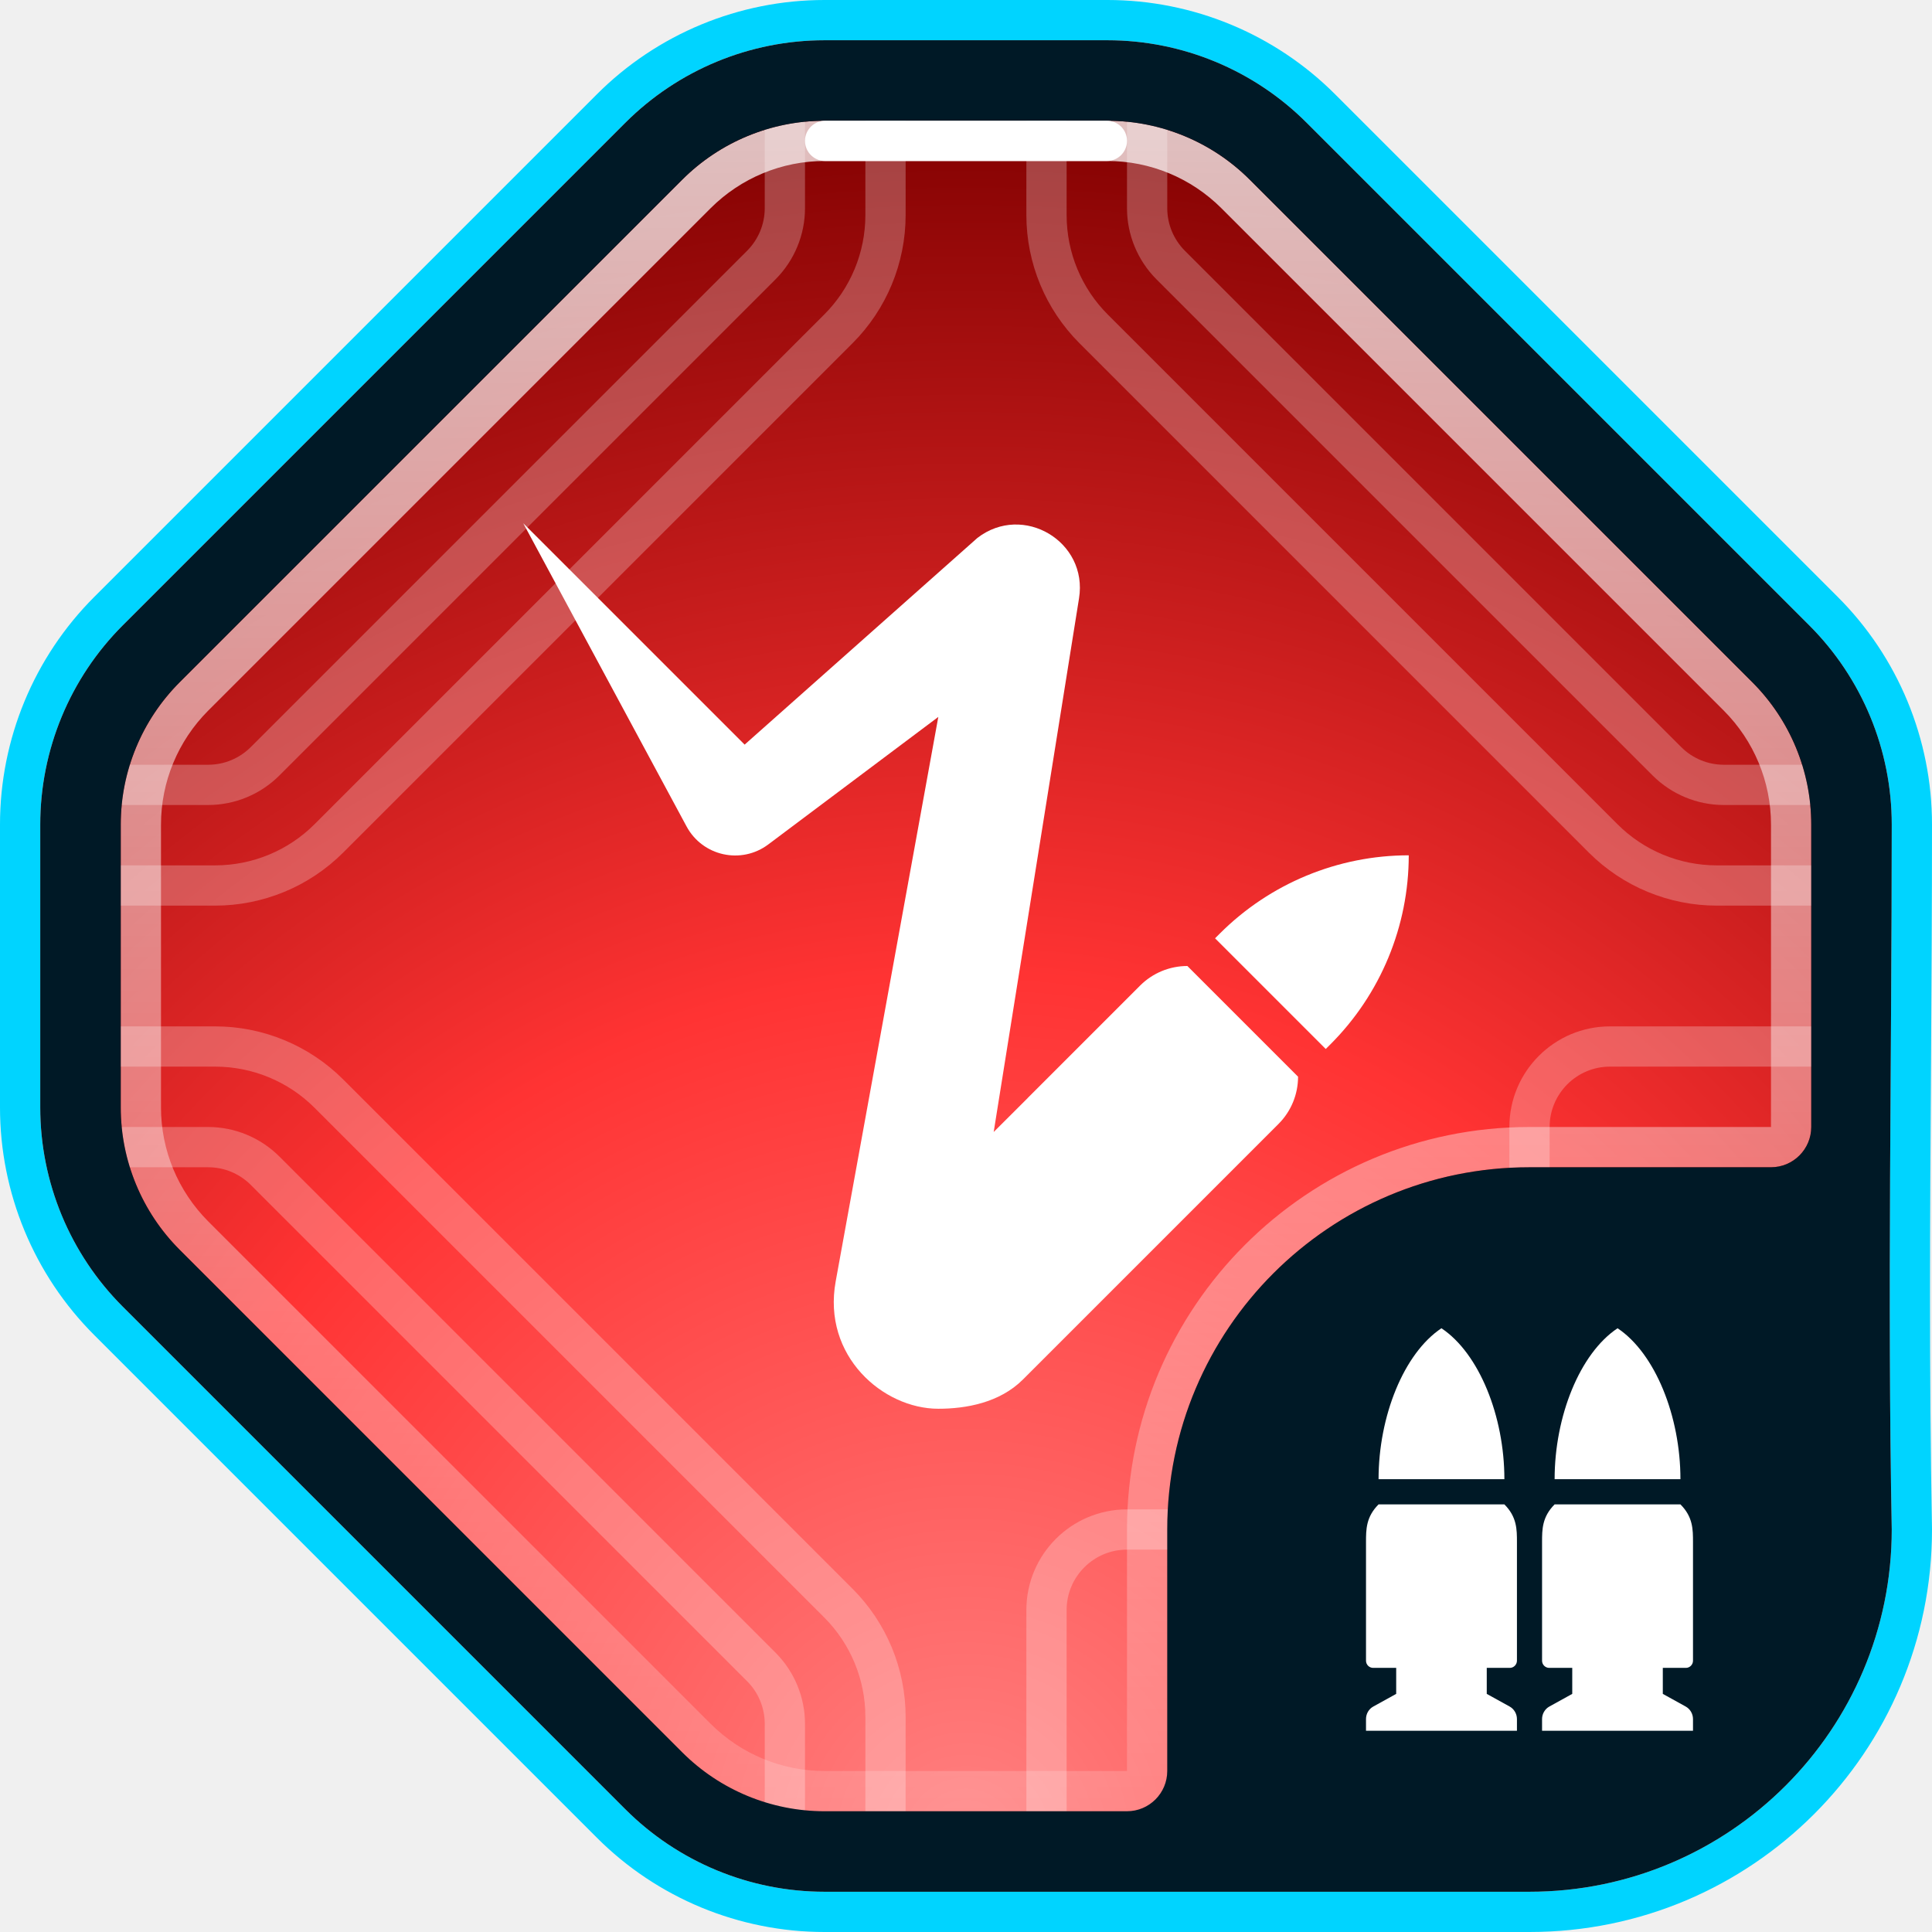
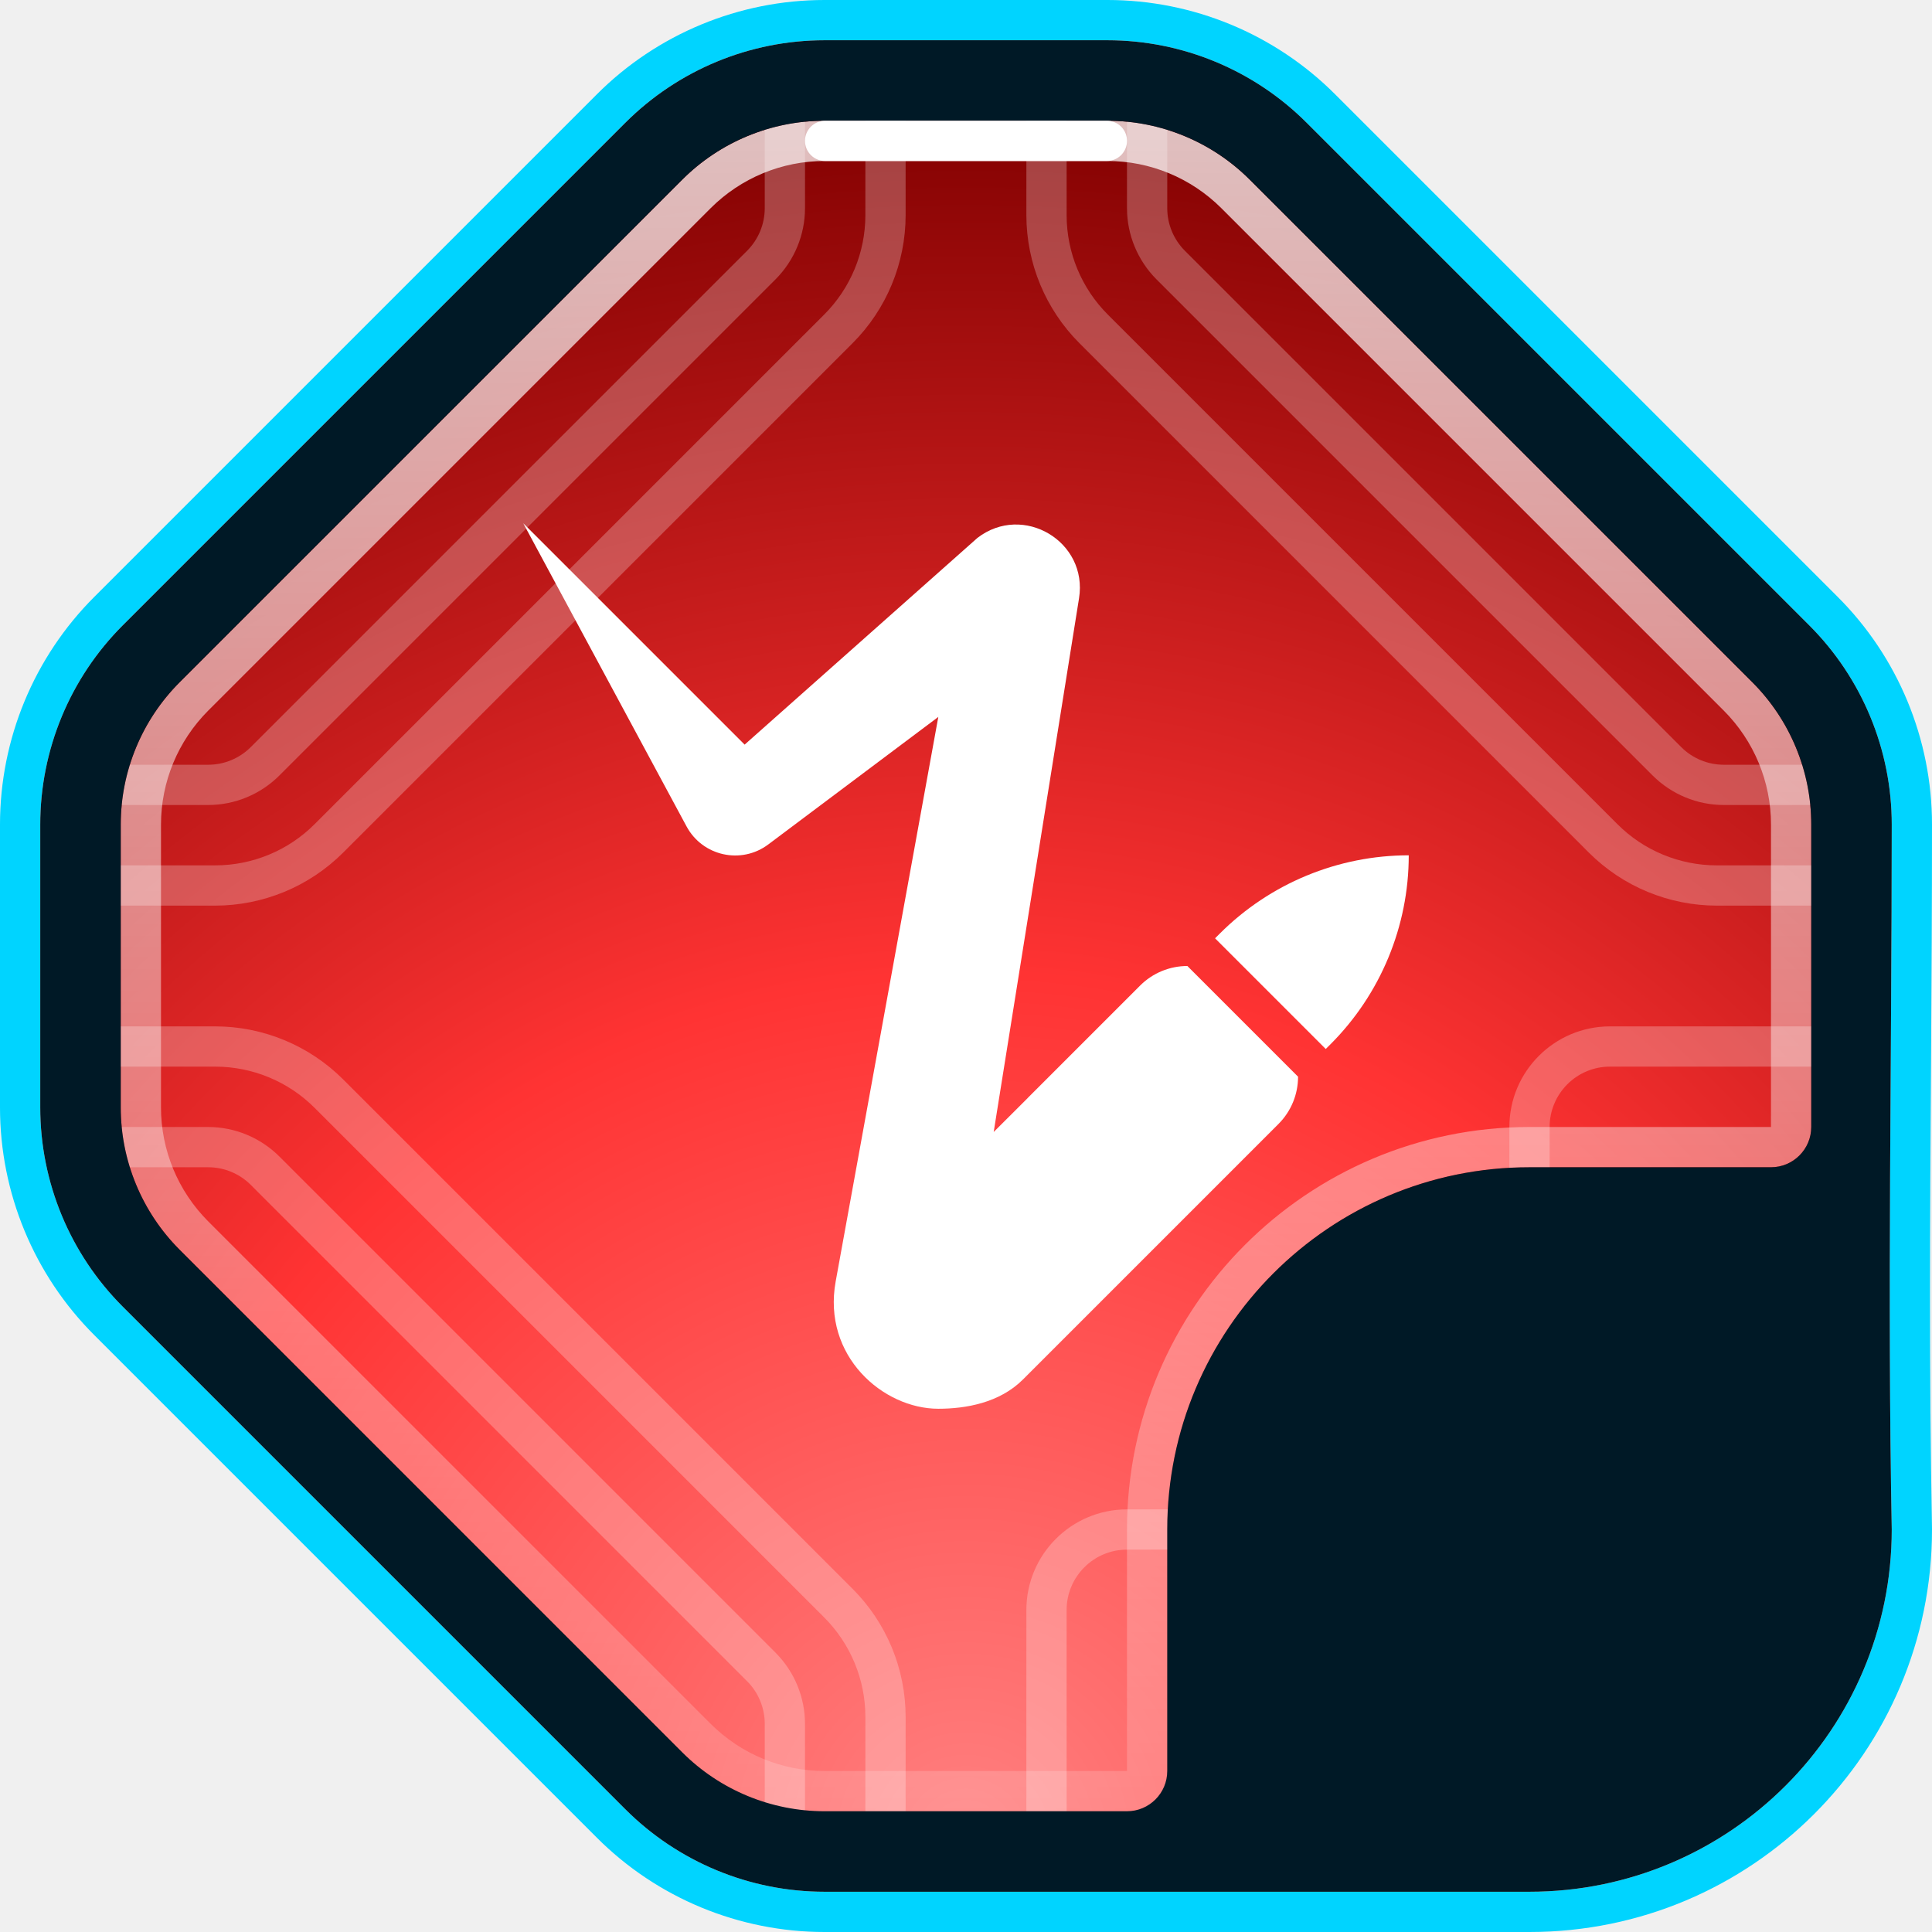
<svg xmlns="http://www.w3.org/2000/svg" width="24" height="24" viewBox="0 0 24 24" fill="none">
  <path fill-rule="evenodd" clip-rule="evenodd" d="M24 19C24 21.761 21.761 24 19 24H10.243C9.182 24 8.164 23.579 7.414 22.828L1.172 16.586C0.421 15.836 0 14.818 0 13.757V10.243C0 9.182 0.421 8.164 1.172 7.414L7.414 1.172C8.164 0.421 9.182 0 10.243 0H13.757C14.818 0 15.836 0.421 16.586 1.172L22.828 7.414C23.579 8.164 24 9.182 24 10.243C24 11.222 23.994 12.198 23.988 13.173C23.975 15.116 23.963 17.052 24 18.991L24 19ZM23.5 19C23.463 17.055 23.475 15.108 23.488 13.161C23.494 12.188 23.5 11.215 23.5 10.243C23.5 9.314 23.131 8.424 22.475 7.768L16.232 1.525C15.576 0.869 14.686 0.5 13.757 0.5H10.243C9.314 0.5 8.424 0.869 7.768 1.525L1.525 7.768C0.869 8.424 0.5 9.314 0.5 10.243V13.757C0.5 14.686 0.869 15.576 1.525 16.232L7.768 22.475C8.424 23.131 9.314 23.5 10.243 23.5H19C21.485 23.5 23.5 21.485 23.5 19Z" fill="#00D4FF" />
  <path d="M8.121 1.879L1.879 8.121C1.316 8.684 1 9.447 1 10.243V13.757C1 14.553 1.316 15.316 1.879 15.879L8.121 22.121C8.684 22.684 9.447 23 10.243 23H13.757C14.553 23 15.316 22.684 15.879 22.121L22.121 15.879C22.684 15.316 23 14.553 23 13.757V10.243C23 9.447 22.684 8.684 22.121 8.121L15.879 1.879C15.316 1.316 14.553 1 13.757 1H10.243C9.447 1 8.684 1.316 8.121 1.879Z" fill="url(#paint0_radial_37053_82457)" />
  <path fill-rule="evenodd" clip-rule="evenodd" d="M10 1V2.586C10 2.917 9.868 3.235 9.634 3.47L3.47 9.634C3.235 9.868 2.917 10 2.586 10H1V9.5H2.586C2.785 9.5 2.975 9.421 3.116 9.28L9.28 3.116C9.421 2.975 9.5 2.785 9.5 2.586V1H10ZM14 1V2.586C14 2.917 14.132 3.235 14.366 3.47L20.53 9.634C20.765 9.868 21.083 10 21.414 10H23V9.5H21.414C21.215 9.5 21.024 9.421 20.884 9.28L14.72 3.116C14.579 2.975 14.5 2.785 14.5 2.586V1H14ZM10 21.414V23H9.5V21.414C9.5 21.215 9.421 21.024 9.28 20.884L3.116 14.72C2.975 14.579 2.785 14.5 2.586 14.5H1V14H2.586C2.917 14 3.235 14.132 3.47 14.366L9.634 20.53C9.868 20.765 10 21.083 10 21.414ZM11.25 1V2.672C11.25 3.268 11.013 3.841 10.591 4.263L4.263 10.591C3.841 11.013 3.268 11.25 2.672 11.25H1V10.75H2.672C3.136 10.75 3.581 10.566 3.909 10.237L10.237 3.909C10.566 3.581 10.75 3.136 10.75 2.672V1H11.25ZM12.75 2.672V1H13.25V2.672C13.25 3.136 13.434 3.581 13.763 3.909L20.091 10.237C20.419 10.566 20.864 10.75 21.328 10.75H23V11.25H21.328C20.732 11.25 20.159 11.013 19.737 10.591L13.409 4.263C12.987 3.841 12.75 3.268 12.75 2.672ZM11.25 23V21.328C11.25 20.732 11.013 20.159 10.591 19.737L4.263 13.409C3.841 12.987 3.268 12.75 2.672 12.75H1V13.25H2.672C3.136 13.25 3.581 13.434 3.909 13.763L10.237 20.091C10.566 20.419 10.75 20.864 10.75 21.328V23H11.25ZM12.75 20V23H13.25V20C13.25 19.586 13.586 19.25 14 19.25H15V18.75H14C13.31 18.75 12.75 19.31 12.75 20ZM20 12.75C19.31 12.75 18.75 13.31 18.75 14V15H19.25V14C19.25 13.586 19.586 13.25 20 13.25H23V12.75H20Z" fill="white" fill-opacity="0.25" />
  <path fill-rule="evenodd" clip-rule="evenodd" d="M10.243 2C9.712 2 9.204 2.211 8.828 2.586L2.586 8.828C2.211 9.204 2 9.712 2 10.243V13.757C2 14.288 2.211 14.796 2.586 15.172L8.828 21.414C9.204 21.789 9.712 22 10.243 22H14V19C14 16.239 16.239 14 19 14H22V10.243C22 9.712 21.789 9.204 21.414 8.828L15.172 2.586C14.796 2.211 14.288 2 13.757 2H10.243ZM10.243 1.5C9.58 1.5 8.944 1.763 8.475 2.232L2.232 8.475C1.763 8.944 1.5 9.58 1.5 10.243V13.757C1.5 14.42 1.763 15.056 2.232 15.525L8.475 21.768C8.944 22.237 9.58 22.5 10.243 22.5H14C14.276 22.5 14.5 22.276 14.5 22V19C14.5 16.515 16.515 14.5 19 14.5H22C22.276 14.5 22.5 14.276 22.5 14V10.243C22.5 9.58 22.237 8.944 21.768 8.475L15.525 2.232C15.056 1.763 14.42 1.5 13.757 1.5H10.243Z" fill="url(#paint1_linear_37053_82457)" />
  <path d="M12.706 17.138L15.882 13.962C16.038 13.806 16.125 13.595 16.125 13.375L14.75 12C14.53 12 14.319 12.087 14.163 12.243L12.768 13.638L12.765 13.642L12.344 14.062L13.404 7.433C13.518 6.727 12.709 6.246 12.142 6.682L9.25 9.25L6.5 6.5L8.528 10.265C8.727 10.636 9.209 10.742 9.545 10.489L11.656 8.906L10.381 15.919C10.213 16.844 10.969 17.5 11.656 17.5C12 17.5 12.417 17.426 12.706 17.138Z" fill="white" />
  <path d="M15.094 11.656L15.153 11.597C15.775 10.975 16.62 10.625 17.5 10.625C17.5 11.505 17.15 12.35 16.528 12.972L16.469 13.031L15.094 11.656Z" fill="white" />
  <path fill-rule="evenodd" clip-rule="evenodd" d="M10.243 23.5C9.314 23.5 8.424 23.131 7.768 22.475L1.525 16.232C0.869 15.576 0.5 14.686 0.5 13.757V10.243C0.5 9.314 0.869 8.424 1.525 7.768L7.768 1.525C8.424 0.869 9.314 0.5 10.243 0.5H13.757C14.686 0.5 15.576 0.869 16.232 1.525L22.475 7.768C23.131 8.424 23.5 9.314 23.5 10.243C23.5 13.161 23.445 16.083 23.5 19C23.5 21.485 21.485 23.5 19 23.5C15.979 23.5 13.28 23.5 10.243 23.5ZM8.475 2.232C8.944 1.763 9.58 1.5 10.243 1.5H13.757C14.42 1.5 15.056 1.763 15.525 2.232L21.768 8.475C22.237 8.944 22.5 9.58 22.5 10.243V14C22.5 14.276 22.276 14.5 22 14.5H19C16.515 14.5 14.5 16.515 14.5 19V22C14.5 22.276 14.276 22.5 14 22.5H10.243C9.58 22.5 8.944 22.237 8.475 21.768L2.232 15.525C1.763 15.056 1.5 14.42 1.5 13.757V10.243C1.5 9.58 1.763 8.944 2.232 8.475L8.475 2.232Z" fill="#001926" />
-   <path fill-rule="evenodd" clip-rule="evenodd" d="M18.688 18.688C18.844 18.844 18.844 19 18.844 19.156V20.63C18.844 20.678 18.804 20.719 18.756 20.719H18.469V21.042L18.753 21.199C18.809 21.23 18.844 21.29 18.844 21.355V21.5H16.969V21.355C16.969 21.29 17.003 21.23 17.06 21.199L17.344 21.042V20.719H17.058C17.009 20.719 16.969 20.679 16.969 20.63V19.156C16.969 19 16.969 18.844 17.125 18.688H18.688ZM20.875 18.688C21.031 18.844 21.031 19 21.031 19.156V20.63C21.031 20.678 20.992 20.719 20.943 20.719H20.656V21.042L20.94 21.199C20.996 21.23 21.031 21.29 21.031 21.355V21.5H19.156V21.355C19.156 21.29 19.191 21.23 19.247 21.199L19.531 21.042V20.719H19.245C19.196 20.719 19.156 20.679 19.156 20.63V19.156C19.156 19 19.156 18.844 19.312 18.688H20.875ZM17.906 16.5C18.375 16.812 18.688 17.594 18.688 18.375H17.125C17.125 17.594 17.438 16.812 17.906 16.5ZM20.094 16.5C20.562 16.812 20.875 17.594 20.875 18.375H19.312C19.312 17.594 19.625 16.812 20.094 16.5Z" fill="white" />
  <rect x="10" y="1.5" width="4" height="0.5" rx="0.25" fill="white" />
  <defs>
    <radialGradient id="paint0_radial_37053_82457" cx="0" cy="0" r="1" gradientUnits="userSpaceOnUse" gradientTransform="translate(12 23) rotate(-90) scale(22)">
      <stop stop-color="#FF8080" />
      <stop offset="0.496" stop-color="#FF3333" />
      <stop offset="1" stop-color="#800000" />
    </radialGradient>
    <linearGradient id="paint1_linear_37053_82457" x1="12" y1="1.5" x2="12" y2="22.5" gradientUnits="userSpaceOnUse">
      <stop stop-color="white" stop-opacity="0.75" />
      <stop offset="1" stop-color="white" stop-opacity="0.15" />
    </linearGradient>
  </defs>
</svg>
